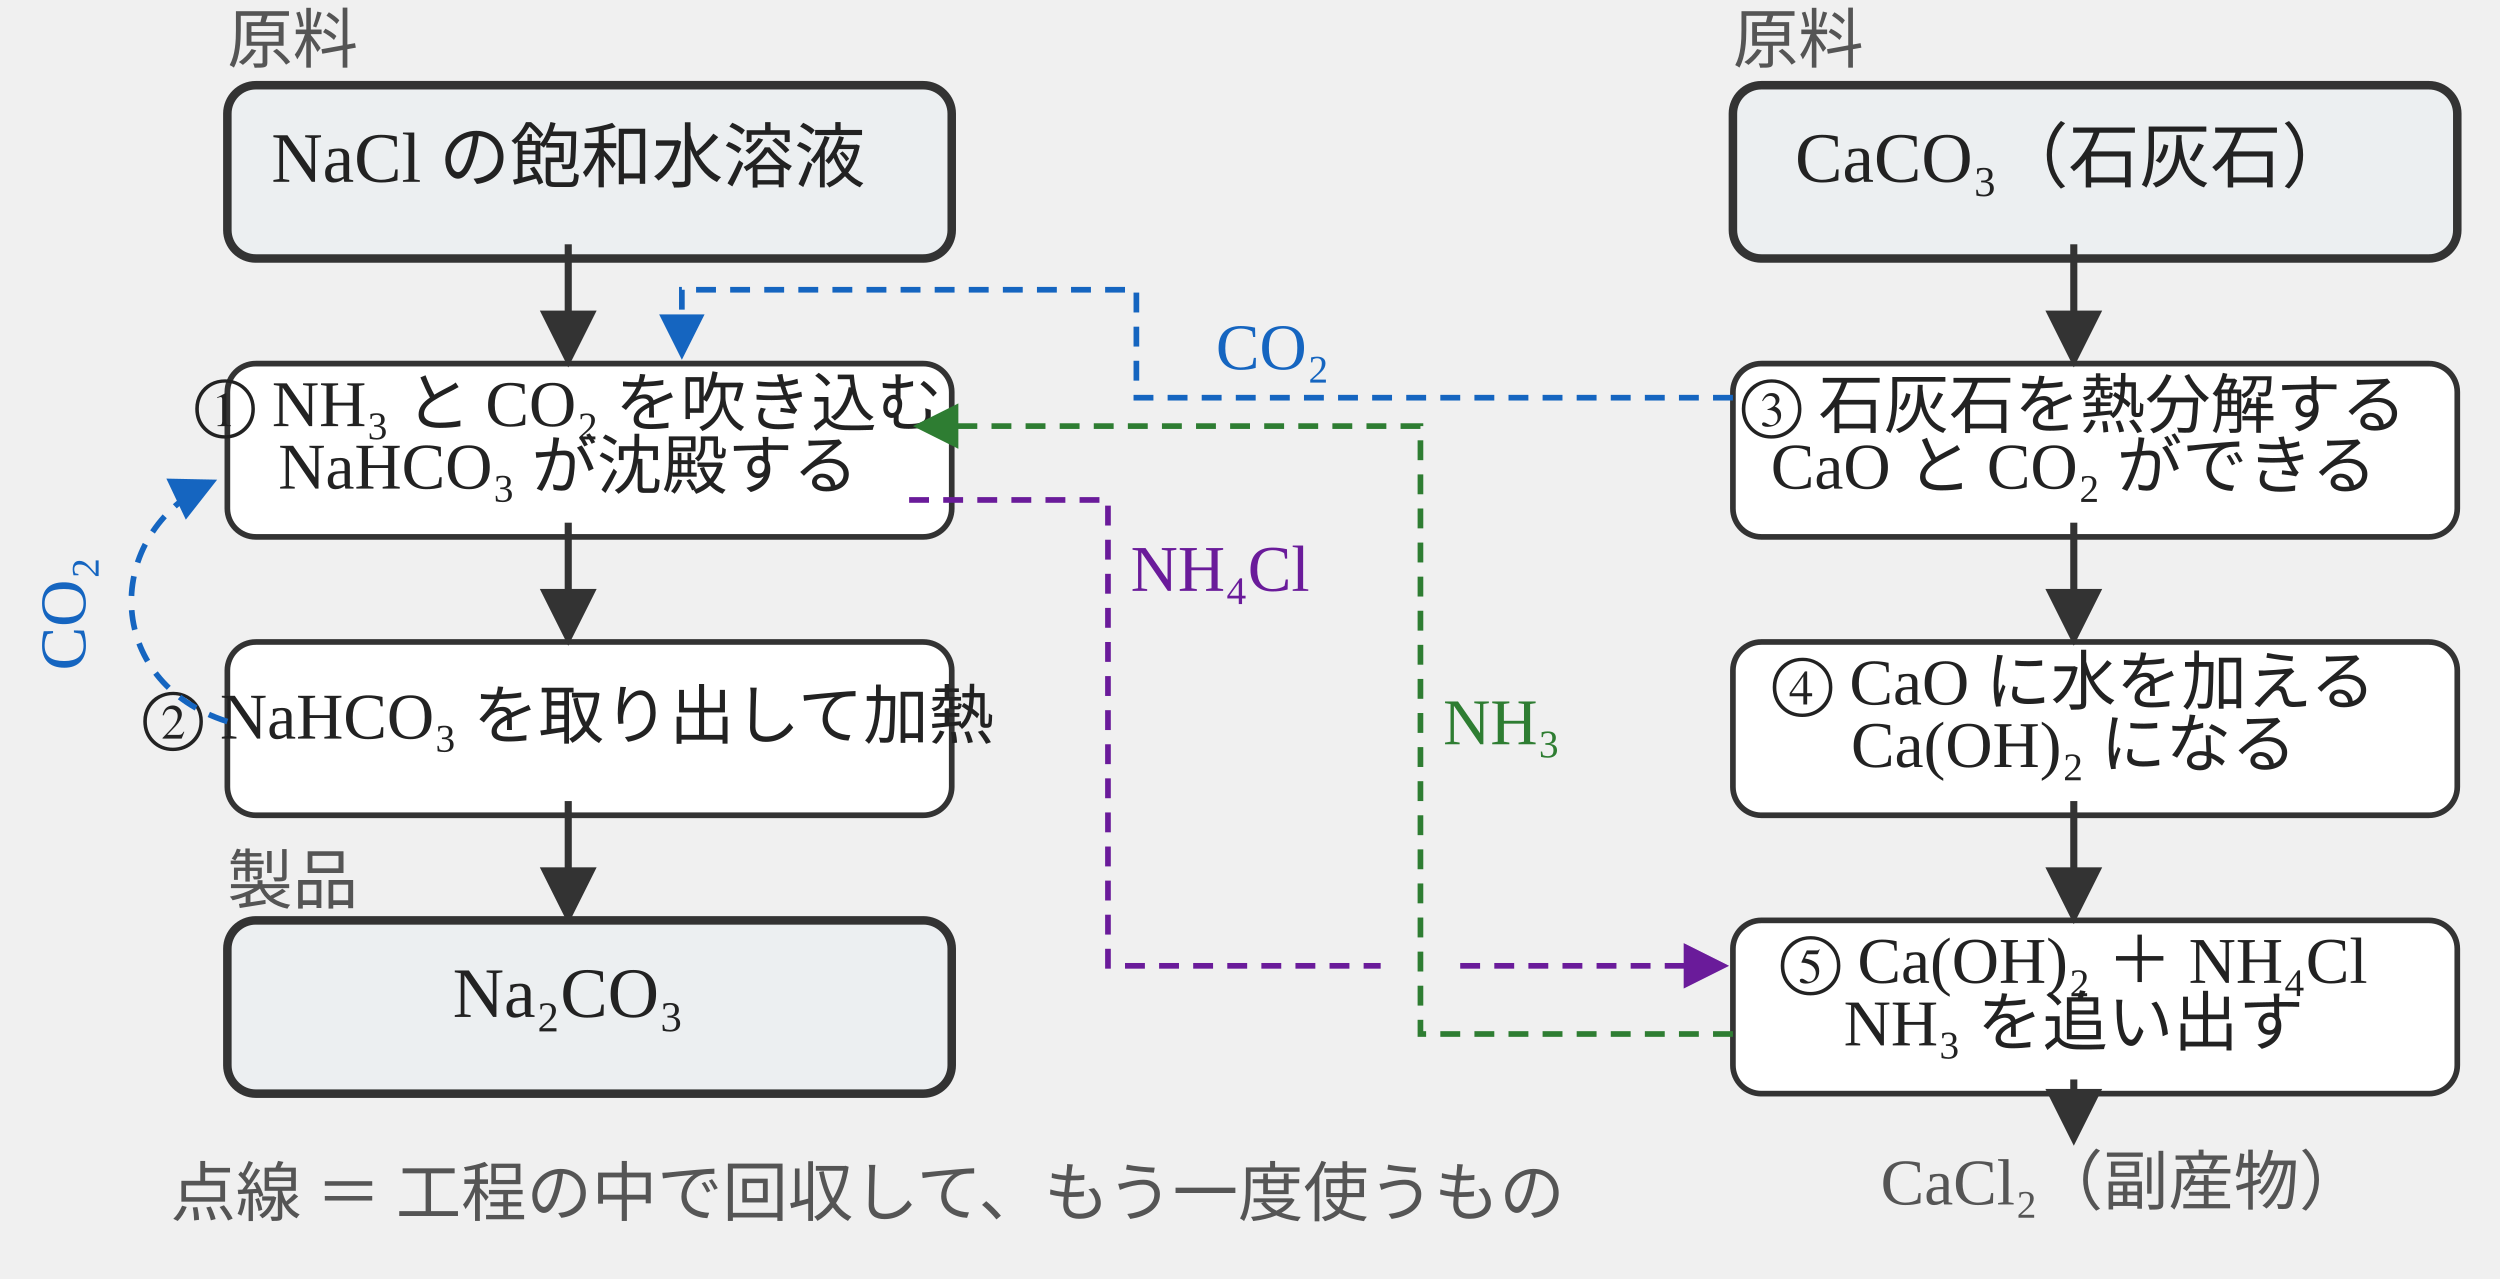
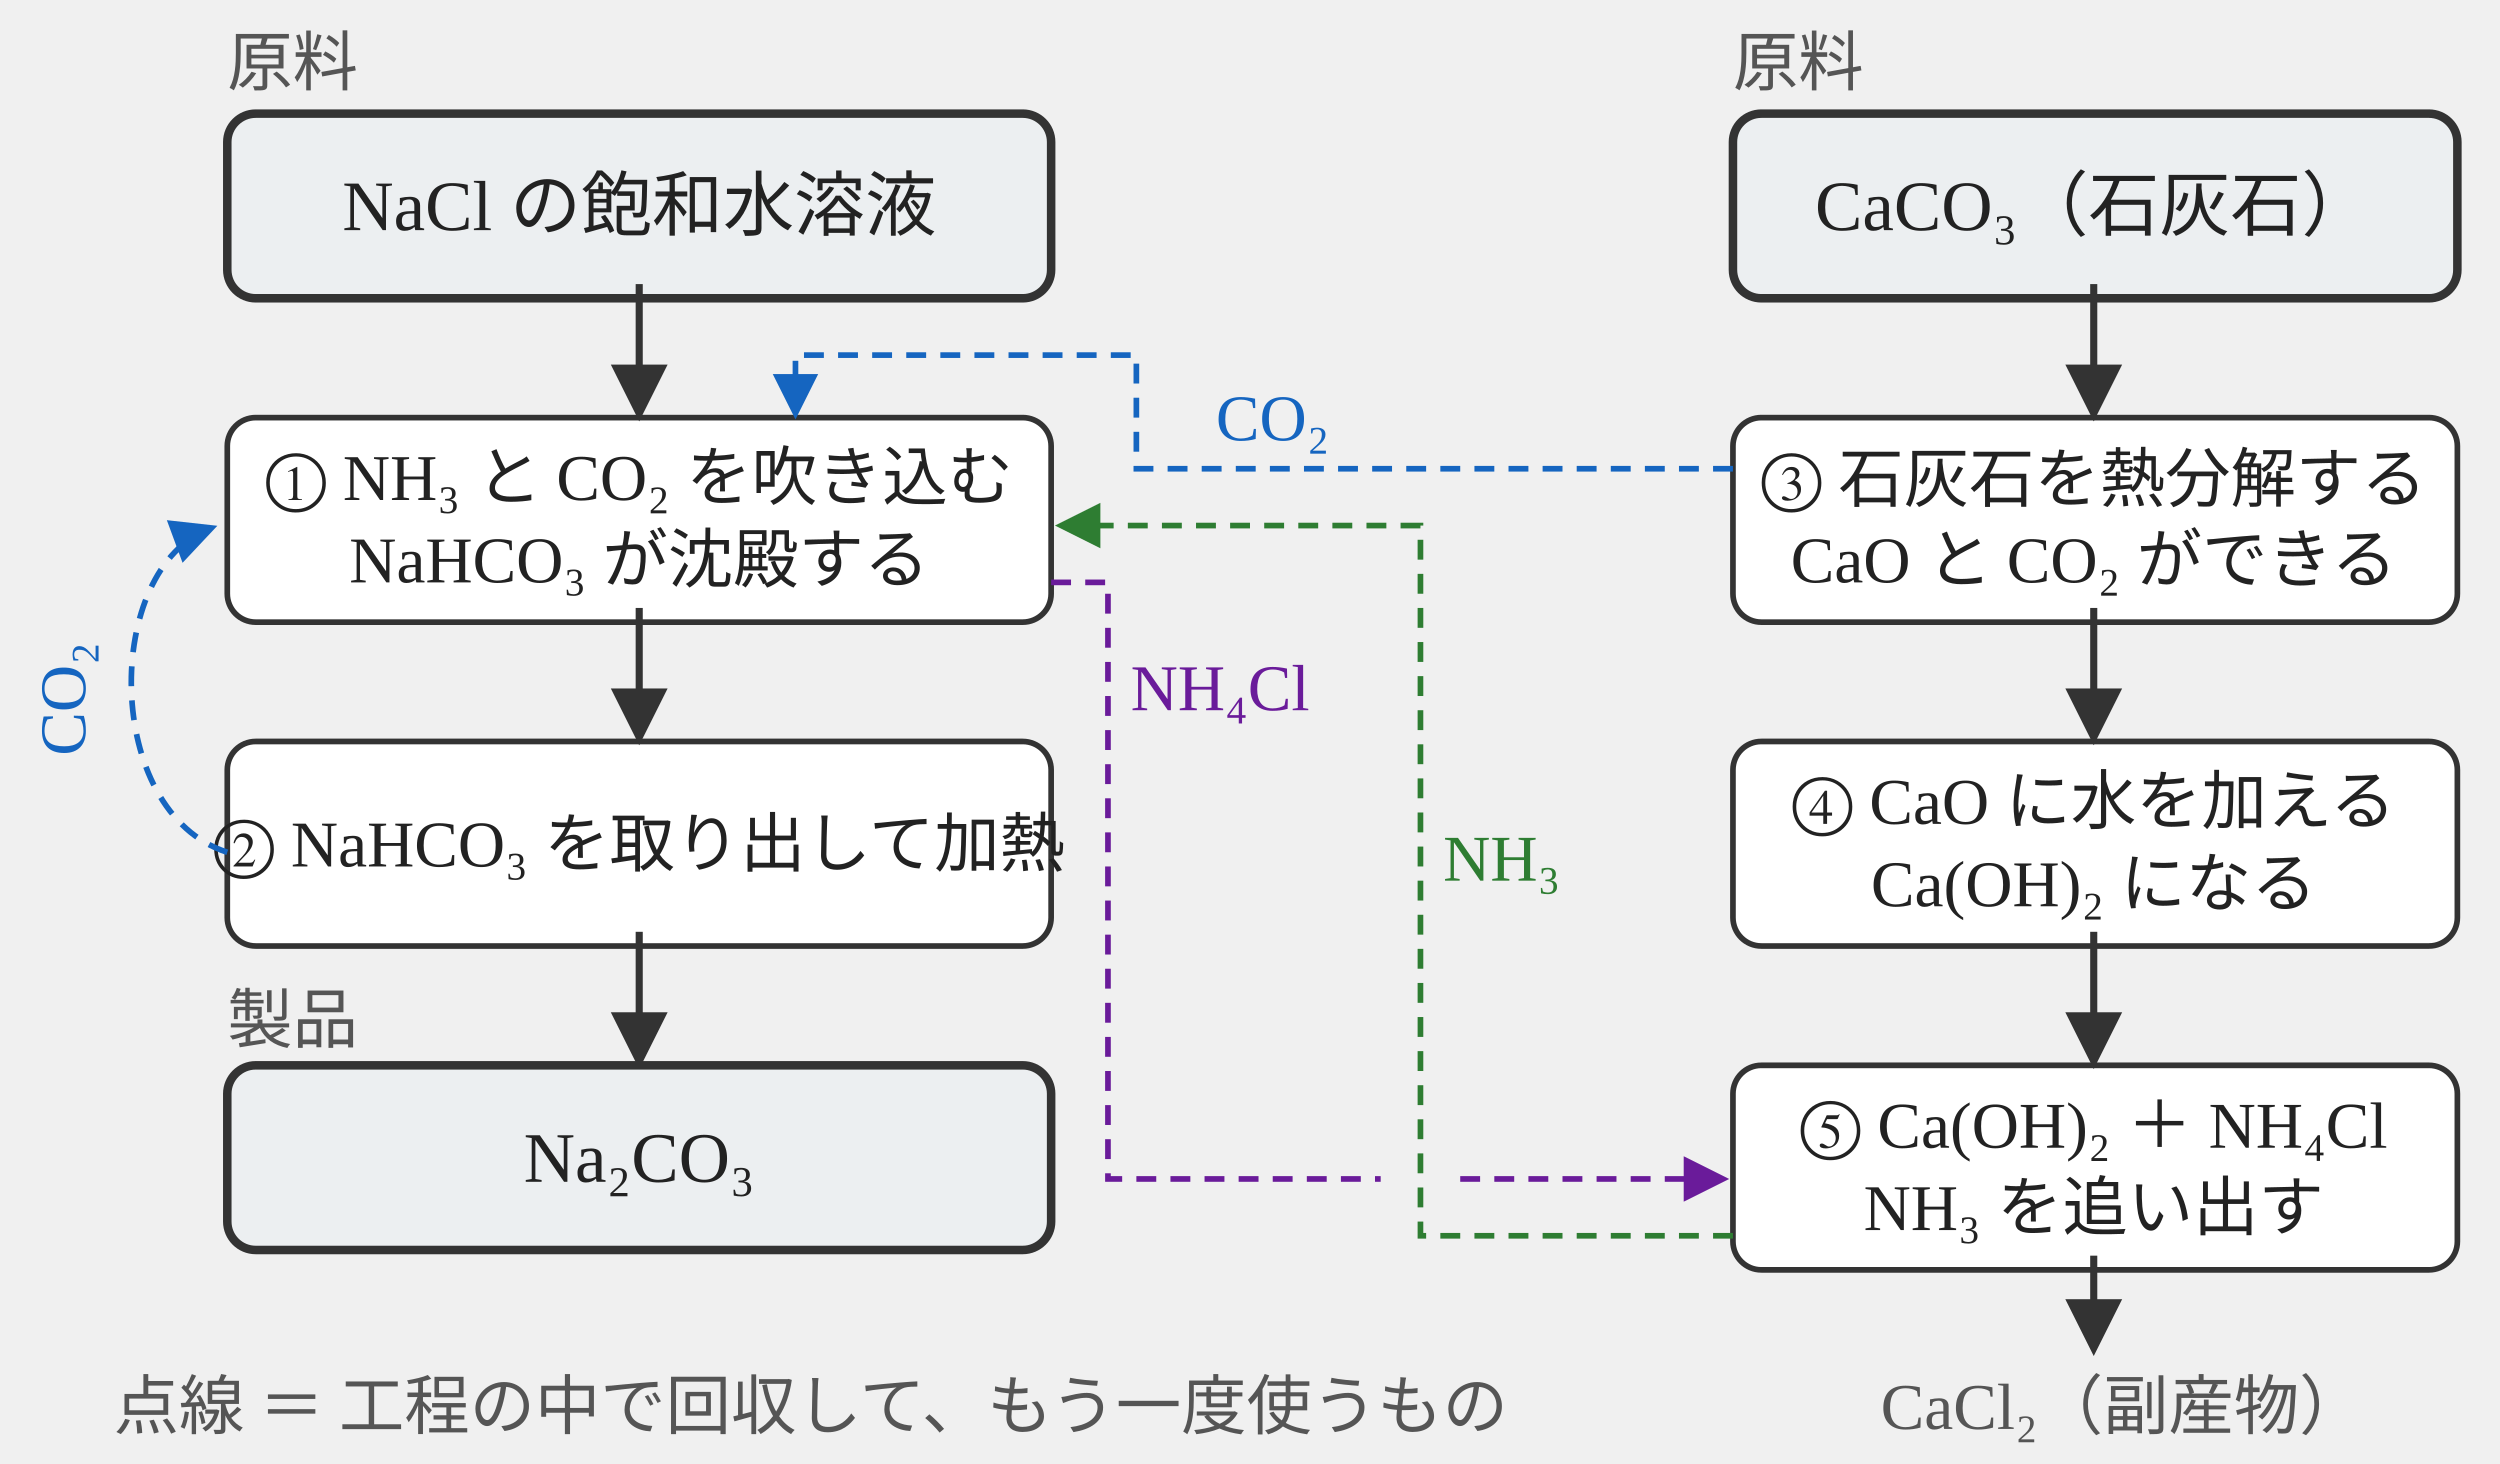
- <svg xmlns="http://www.w3.org/2000/svg" width="418.421" height="213.947" viewBox="0 0 880 450" role="img">
+ <svg xmlns="http://www.w3.org/2000/svg" width="418.421" height="244.868" viewBox="0 0 880 515" role="img">
  <defs>
    <marker id="ad" viewBox="0 0 12 12" refX="10" refY="6" markerWidth="8" markerHeight="8" orient="auto">
      <path d="M 0 0 L 12 6 L 0 12 z" fill="#333" />
    </marker>
    <marker id="ab" viewBox="0 0 12 12" refX="10" refY="6" markerWidth="8" markerHeight="8" orient="auto">
      <path d="M 0 0 L 12 6 L 0 12 z" fill="#1565c0" />
    </marker>
    <marker id="ag" viewBox="0 0 12 12" refX="10" refY="6" markerWidth="8" markerHeight="8" orient="auto">
      <path d="M 0 0 L 12 6 L 0 12 z" fill="#2e7d32" />
    </marker>
    <marker id="ap" viewBox="0 0 12 12" refX="10" refY="6" markerWidth="8" markerHeight="8" orient="auto">
      <path d="M 0 0 L 12 6 L 0 12 z" fill="#6a1b9a" />
    </marker>
  </defs>
  <style>
    .box { fill: #fff; stroke: #333; stroke-width: 2; }
    .edge { fill: #eceff1; stroke: #333; stroke-width: 3; }
    .t { font-size: 23px; fill: #222; text-anchor: middle; }
    .tb { font-size: 25px; fill: #222; text-anchor: middle; }
    .tag { font-size: 23px; fill: #555; }
    .note { font-size: 23px; fill: #555; }
    .flow { stroke: #333; stroke-width: 2.5; fill: none; marker-end: url(#ad); }
    .co2 { stroke: #1565c0; stroke-width: 2; fill: none; stroke-dasharray: 7 5; marker-end: url(#ab); }
    .co2p { stroke: #1565c0; stroke-width: 2; fill: none; stroke-dasharray: 7 5; }
    .nh3 { stroke: #2e7d32; stroke-width: 2; fill: none; stroke-dasharray: 7 5; marker-end: url(#ag); }
    .nh4 { stroke: #6a1b9a; stroke-width: 2; fill: none; stroke-dasharray: 7 5; }
    .nh4e { stroke: #6a1b9a; stroke-width: 2; fill: none; stroke-dasharray: 7 5; marker-end: url(#ap); }
    .cb { fill: #1565c0; } .cg { fill: #2e7d32; } .cp { fill: #6a1b9a; }
  </style>
-   <text class="tag" x="80" y="22">原料</text>
-   <rect class="edge" x="80" y="30" width="255" height="61" rx="10" />
-   <text class="tb" x="200" y="64">NaCl の飽和水溶液</text>
-   <rect class="box" x="80" y="128" width="255" height="61" rx="10" />
-   <text class="t" x="200" y="150">① NH₃ と CO₂ を吹き込む</text>
-   <text class="t" x="200" y="172">NaHCO₃ が沈殿する</text>
-   <rect class="box" x="80" y="226" width="255" height="61" rx="10" />
-   <text class="t" x="200" y="260">② NaHCO₃ を取り出して加熱</text>
-   <text class="tag" x="80" y="318">製品</text>
-   <rect class="edge" x="80" y="324" width="255" height="61" rx="10" />
-   <text class="tb" x="200" y="358">Na₂CO₃</text>
-   <path class="flow" d="M 200 86 L 200 126" />
-   <path class="flow" d="M 200 184 L 200 224" />
-   <path class="flow" d="M 200 282 L 200 322" />
-   <text class="tag" x="610" y="22">原料</text>
-   <rect class="edge" x="610" y="30" width="255" height="61" rx="10" />
-   <text class="tb" x="730" y="64">CaCO₃（石灰石）</text>
-   <rect class="box" x="610" y="128" width="255" height="61" rx="10" />
-   <text class="t" x="730" y="150">③ 石灰石を熱分解する</text>
-   <text class="t" x="730" y="172">CaO と CO₂ ができる</text>
-   <rect class="box" x="610" y="226" width="255" height="61" rx="10" />
-   <text class="t" x="730" y="248">④ CaO に水を加える</text>
-   <text class="t" x="730" y="270">Ca(OH)₂ になる</text>
-   <rect class="box" x="610" y="324" width="255" height="61" rx="10" />
-   <text class="t" x="730" y="346">⑤ Ca(OH)₂ ＋ NH₄Cl</text>
-   <text class="t" x="730" y="368">NH₃ を追い出す</text>
-   <path class="flow" d="M 730 86 L 730 126" />
-   <path class="flow" d="M 730 184 L 730 224" />
-   <path class="flow" d="M 730 282 L 730 322" />
-   <path class="flow" d="M 730 380 L 730 400" />
-   <text class="tag" x="662" y="424">CaCl₂（副産物）</text>
-   <path class="co2" d="M 80 254 C 36 240, 36 188, 74 170" />
-   <text class="note cb" transform="rotate(-90 30 236)" x="30" y="236">CO₂</text>
-   <path class="co2" d="M 610 140 L 400 140 L 400 102 L 240 102 L 240 124" />
-   <text class="note cb" x="428" y="130">CO₂</text>
-   <path class="nh4" d="M 320 176 L 390 176 L 390 340 L 486 340" />
-   <path class="nh4e" d="M 514 340 L 606 340" />
-   <text class="note cp" x="398" y="208">NH₄Cl</text>
-   <path class="nh3" d="M 610 364 L 500 364 L 500 150 L 324 150" />
-   <text class="note cg" x="508" y="262">NH₃</text>
-   <text class="note" x="60" y="428">点線 ＝ 工程の中で回収して、もう一度使うもの</text>
+   <text class="tag" x="80" y="30">原料</text>
+   <rect class="edge" x="80" y="40" width="290" height="65" rx="10" />
+   <text class="tb" x="225" y="81">NaCl の飽和水溶液</text>
+   <rect class="box" x="80" y="147" width="290" height="72" rx="10" />
+   <text class="t" x="225" y="176">① NH₃ と CO₂ を吹き込む</text>
+   <text class="t" x="225" y="205">NaHCO₃ が沈殿する</text>
+   <rect class="box" x="80" y="261" width="290" height="72" rx="10" />
+   <text class="t" x="225" y="305">② NaHCO₃ を取り出して加熱</text>
+   <text class="tag" x="80" y="367">製品</text>
+   <rect class="edge" x="80" y="375" width="290" height="65" rx="10" />
+   <text class="tb" x="225" y="416">Na₂CO₃</text>
+   <path class="flow" d="M 225 100 L 225 145" />
+   <path class="flow" d="M 225 214 L 225 259" />
+   <path class="flow" d="M 225 328 L 225 373" />
+   <text class="tag" x="610" y="30">原料</text>
+   <rect class="edge" x="610" y="40" width="255" height="65" rx="10" />
+   <text class="tb" x="737" y="81">CaCO₃（石灰石）</text>
+   <rect class="box" x="610" y="147" width="255" height="72" rx="10" />
+   <text class="t" x="737" y="176">③ 石灰石を熱分解する</text>
+   <text class="t" x="737" y="205">CaO と CO₂ ができる</text>
+   <rect class="box" x="610" y="261" width="255" height="72" rx="10" />
+   <text class="t" x="737" y="290">④ CaO に水を加える</text>
+   <text class="t" x="737" y="319">Ca(OH)₂ になる</text>
+   <rect class="box" x="610" y="375" width="255" height="72" rx="10" />
+   <text class="t" x="737" y="404">⑤ Ca(OH)₂ ＋ NH₄Cl</text>
+   <text class="t" x="737" y="433">NH₃ を追い出す</text>
+   <path class="flow" d="M 737 100 L 737 145" />
+   <path class="flow" d="M 737 214 L 737 259" />
+   <path class="flow" d="M 737 328 L 737 373" />
+   <path class="flow" d="M 737 442 L 737 474" />
+   <text class="tag" x="662" y="503">CaCl₂（副産物）</text>
+   <path class="co2" d="M 80 300 C 36 286, 36 200, 74 186" />
+   <text class="note cb" transform="rotate(-90 30 266)" x="30" y="266">CO₂</text>
+   <path class="co2" d="M 610 165 L 400 165 L 400 125 L 280 125 L 280 145" />
+   <text class="note cb" x="428" y="155">CO₂</text>
+   <path class="nh4" d="M 370 205 L 390 205 L 390 415 L 486 415" />
+   <path class="nh4e" d="M 514 415 L 606 415" />
+   <text class="note cp" x="398" y="250">NH₄Cl</text>
+   <path class="nh3" d="M 610 435 L 500 435 L 500 185 L 374 185" />
+   <text class="note cg" x="508" y="310">NH₃</text>
+   <text class="note" x="40" y="503">点線 ＝ 工程の中で回収して、もう一度使うもの</text>
</svg>
